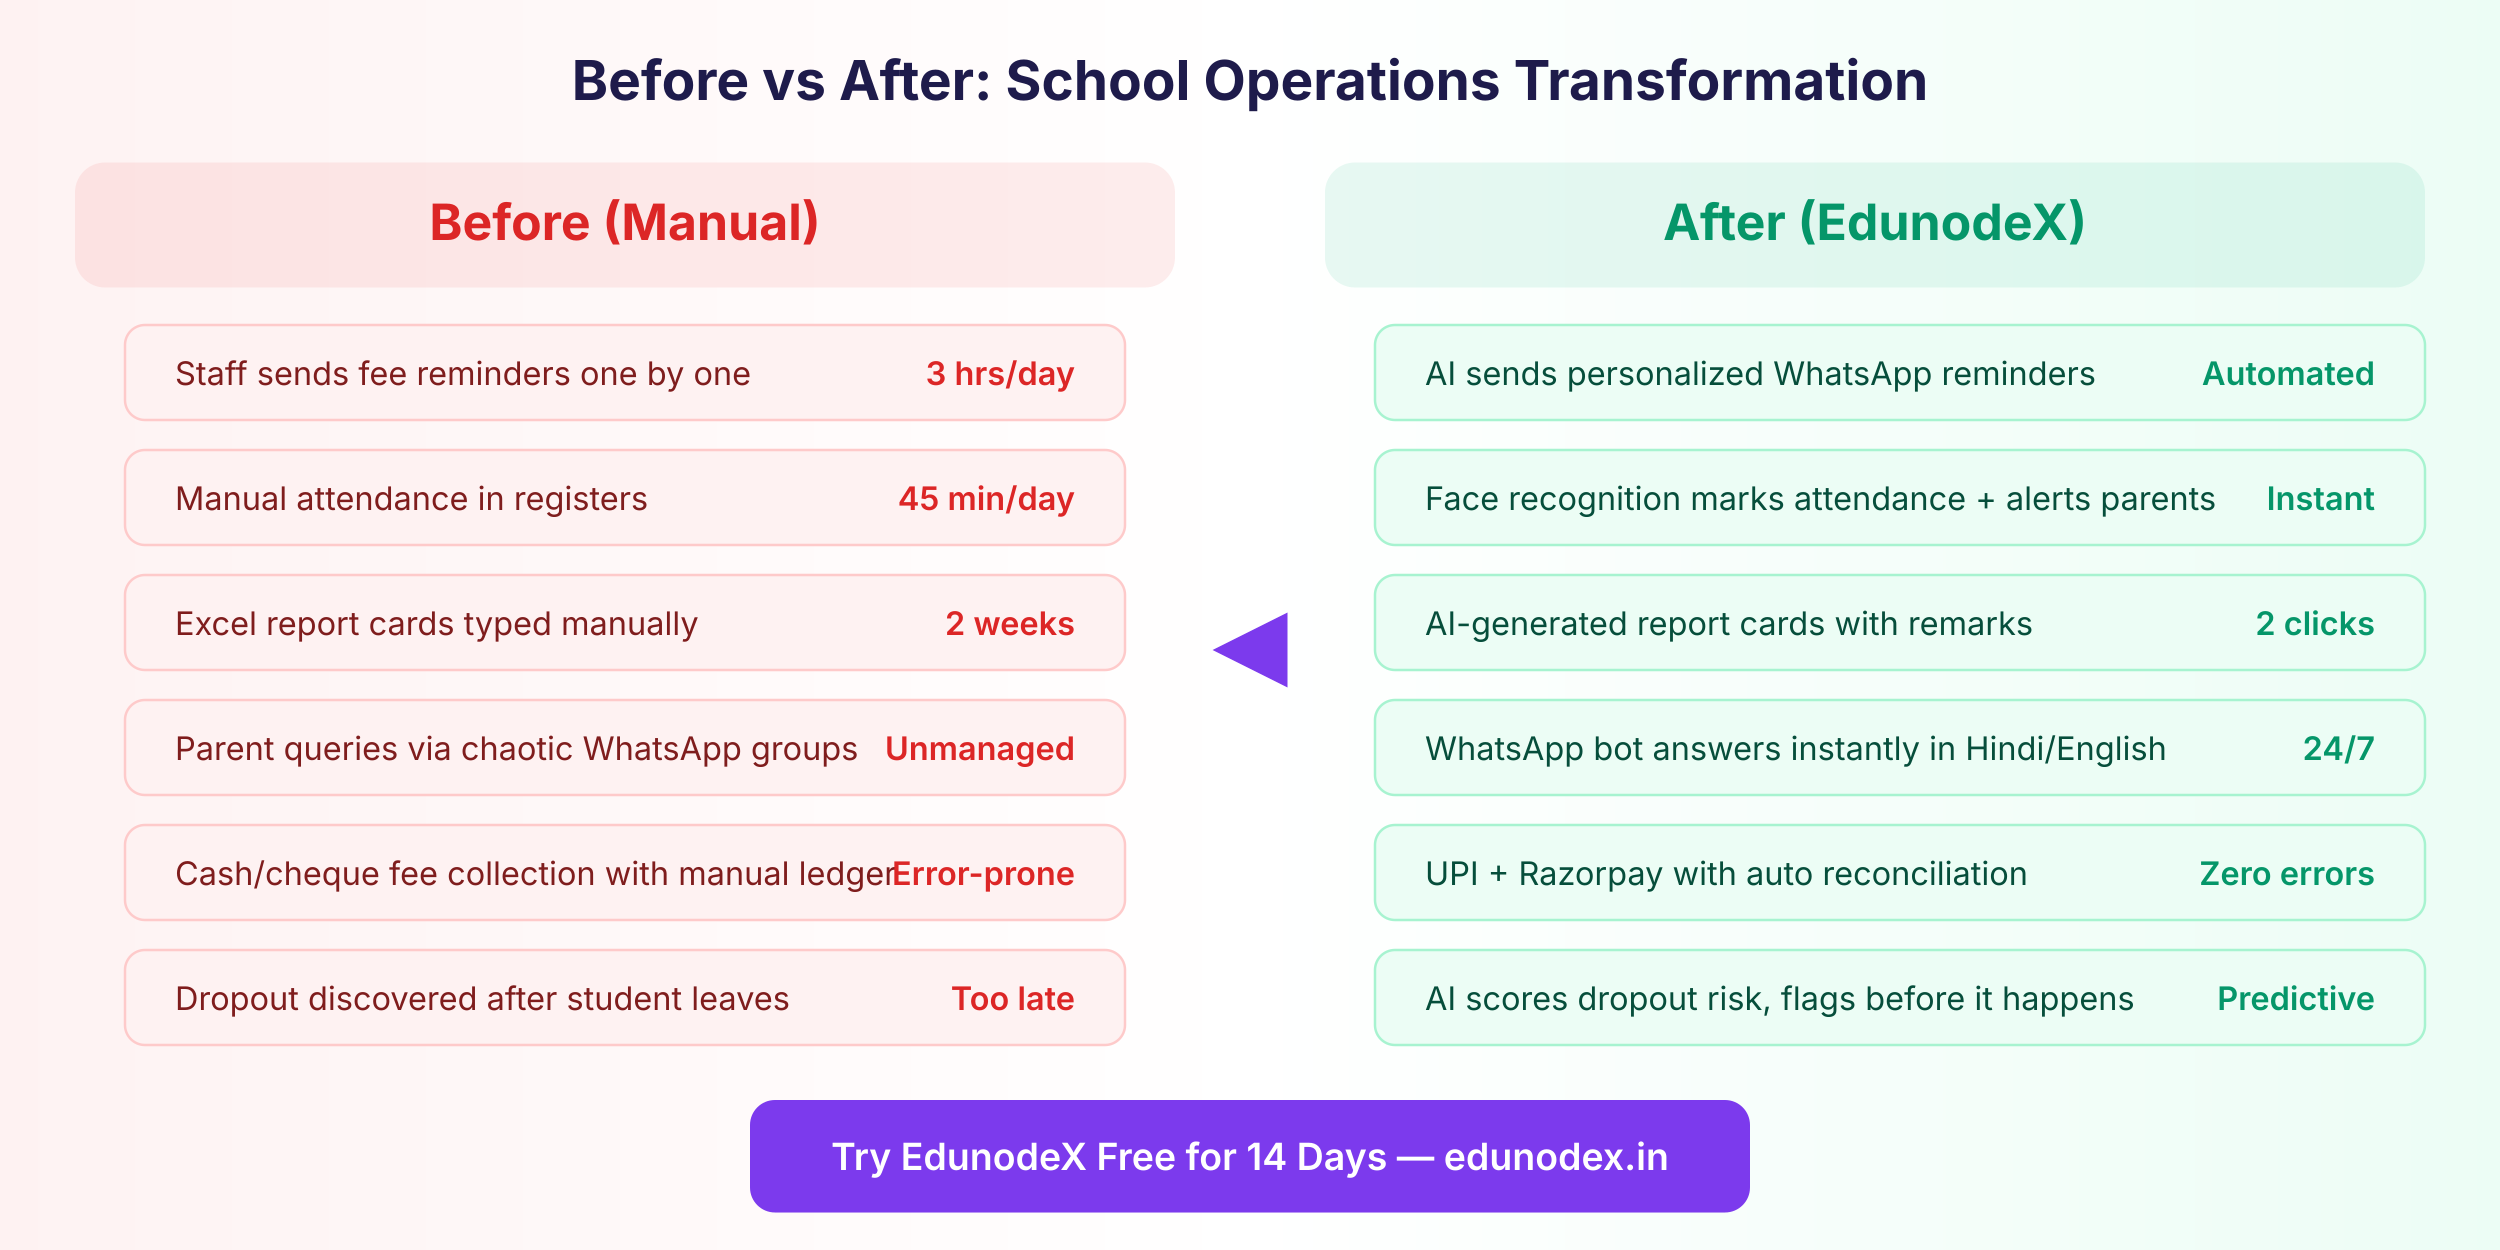
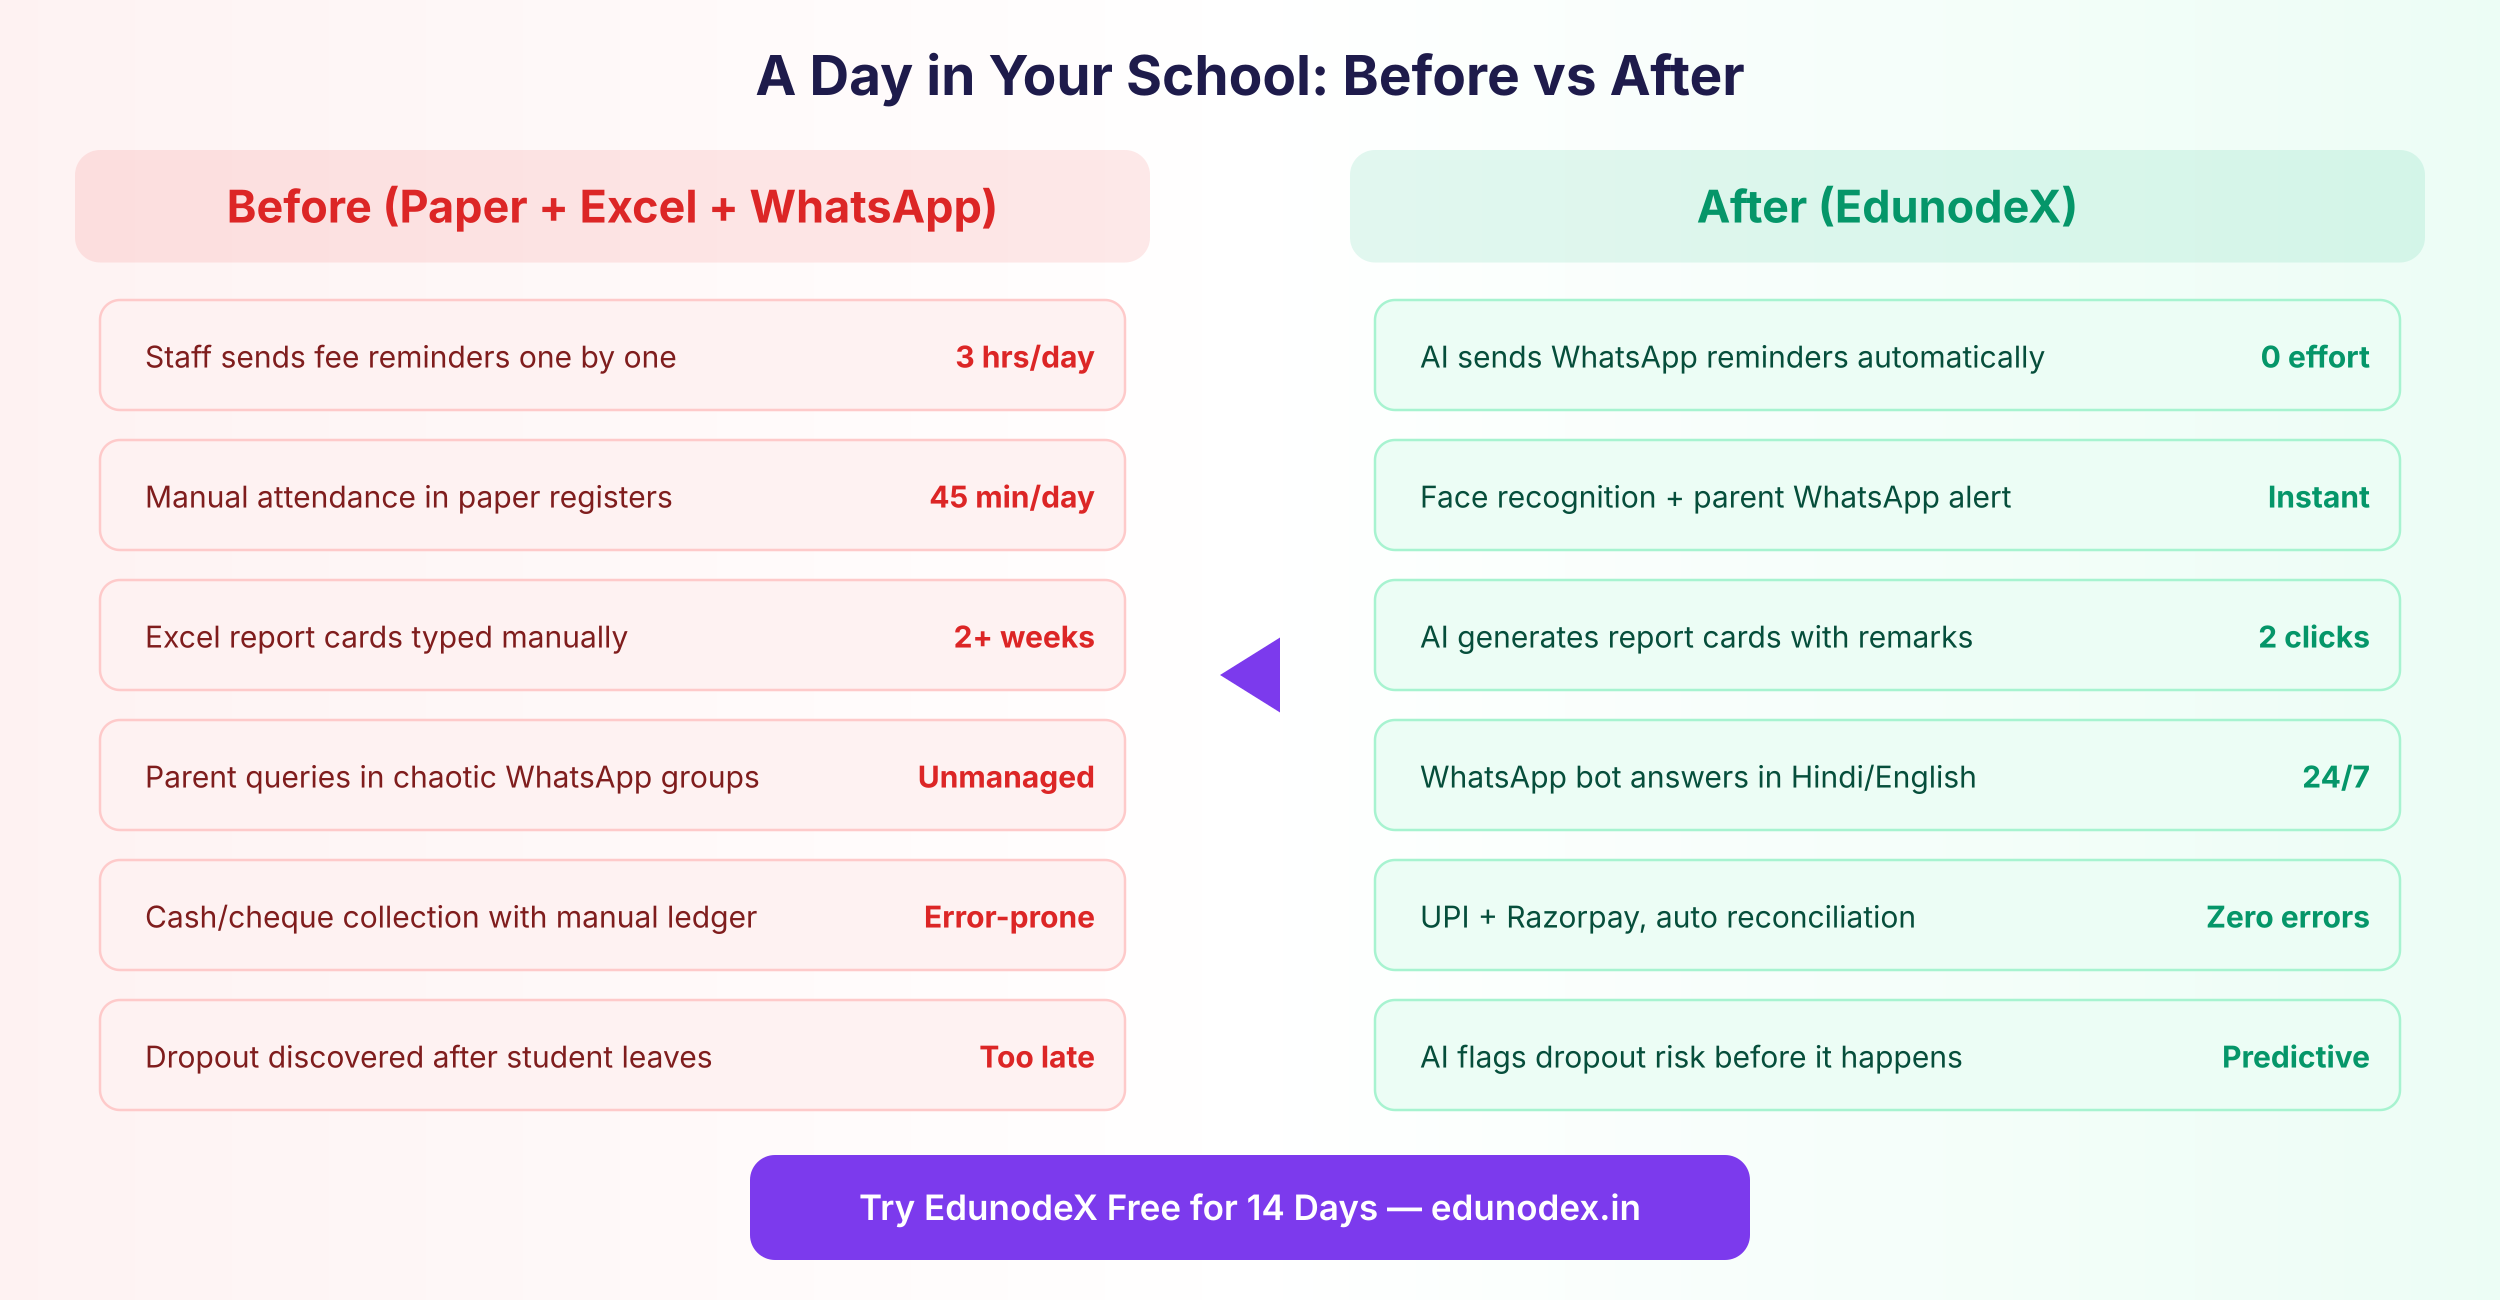
- <svg xmlns="http://www.w3.org/2000/svg" viewBox="0 0 1000 500" font-family="'Inter', 'Segoe UI', system-ui, sans-serif">
+ <svg xmlns="http://www.w3.org/2000/svg" viewBox="0 0 1000 520" font-family="Inter, Segoe UI, system-ui, sans-serif">
  <defs>
    <linearGradient id="bbg" x1="0%" y1="0%" x2="100%" y2="0%">
-       <stop offset="0%" style="stop-color:#fef2f2" />
-       <stop offset="50%" style="stop-color:#ffffff" />
-       <stop offset="100%" style="stop-color:#ecfdf5" />
+       <stop offset="0%" stop-color="#fef2f2" />
+       <stop offset="50%" stop-color="#ffffff" />
+       <stop offset="100%" stop-color="#ecfdf5" />
    </linearGradient>
  </defs>
-   <rect width="1000" height="500" fill="url(#bbg)" />
-   <text x="500" y="40" text-anchor="middle" fill="#1e1b4b" font-size="22" font-weight="700">Before vs After: School Operations Transformation</text>
-   <rect x="30" y="65" width="440" height="50" rx="12" fill="#ef4444" opacity="0.1" />
-   <text x="250" y="96" text-anchor="middle" fill="#dc2626" font-size="20" font-weight="700">Before (Manual)</text>
-   <g fill="#7f1d1d" font-size="13">
-     <rect x="50" y="130" width="400" height="38" rx="8" fill="#fef2f2" stroke="#fecaca" stroke-width="1" />
-     <text x="70" y="154">Staff sends fee reminders one by one</text>
-     <text x="430" y="154" text-anchor="end" fill="#dc2626" font-weight="600">3 hrs/day</text>
-     <rect x="50" y="180" width="400" height="38" rx="8" fill="#fef2f2" stroke="#fecaca" stroke-width="1" />
-     <text x="70" y="204">Manual attendance in registers</text>
-     <text x="430" y="204" text-anchor="end" fill="#dc2626" font-weight="600">45 min/day</text>
-     <rect x="50" y="230" width="400" height="38" rx="8" fill="#fef2f2" stroke="#fecaca" stroke-width="1" />
-     <text x="70" y="254">Excel report cards typed manually</text>
-     <text x="430" y="254" text-anchor="end" fill="#dc2626" font-weight="600">2 weeks</text>
-     <rect x="50" y="280" width="400" height="38" rx="8" fill="#fef2f2" stroke="#fecaca" stroke-width="1" />
-     <text x="70" y="304">Parent queries via chaotic WhatsApp groups</text>
-     <text x="430" y="304" text-anchor="end" fill="#dc2626" font-weight="600">Unmanaged</text>
-     <rect x="50" y="330" width="400" height="38" rx="8" fill="#fef2f2" stroke="#fecaca" stroke-width="1" />
-     <text x="70" y="354">Cash/cheque fee collection with manual ledger</text>
-     <text x="430" y="354" text-anchor="end" fill="#dc2626" font-weight="600">Error-prone</text>
-     <rect x="50" y="380" width="400" height="38" rx="8" fill="#fef2f2" stroke="#fecaca" stroke-width="1" />
-     <text x="70" y="404">Dropout discovered after student leaves</text>
-     <text x="430" y="404" text-anchor="end" fill="#dc2626" font-weight="600">Too late</text>
-   </g>
-   <polygon points="485,260 515,245 515,275" fill="#7c3aed" />
-   <rect x="530" y="65" width="440" height="50" rx="12" fill="#10b981" opacity="0.1" />
-   <text x="750" y="96" text-anchor="middle" fill="#059669" font-size="20" font-weight="700">After (EdunodeX)</text>
-   <g fill="#064e3b" font-size="13">
-     <rect x="550" y="130" width="420" height="38" rx="8" fill="#ecfdf5" stroke="#a7f3d0" stroke-width="1" />
-     <text x="570" y="154">AI sends personalized WhatsApp reminders</text>
-     <text x="950" y="154" text-anchor="end" fill="#059669" font-weight="600">Automated</text>
-     <rect x="550" y="180" width="420" height="38" rx="8" fill="#ecfdf5" stroke="#a7f3d0" stroke-width="1" />
-     <text x="570" y="204">Face recognition marks attendance + alerts parents</text>
-     <text x="950" y="204" text-anchor="end" fill="#059669" font-weight="600">Instant</text>
-     <rect x="550" y="230" width="420" height="38" rx="8" fill="#ecfdf5" stroke="#a7f3d0" stroke-width="1" />
-     <text x="570" y="254">AI-generated report cards with remarks</text>
-     <text x="950" y="254" text-anchor="end" fill="#059669" font-weight="600">2 clicks</text>
-     <rect x="550" y="280" width="420" height="38" rx="8" fill="#ecfdf5" stroke="#a7f3d0" stroke-width="1" />
-     <text x="570" y="304">WhatsApp bot answers instantly in Hindi/English</text>
-     <text x="950" y="304" text-anchor="end" fill="#059669" font-weight="600">24/7</text>
-     <rect x="550" y="330" width="420" height="38" rx="8" fill="#ecfdf5" stroke="#a7f3d0" stroke-width="1" />
-     <text x="570" y="354">UPI + Razorpay with auto reconciliation</text>
-     <text x="950" y="354" text-anchor="end" fill="#059669" font-weight="600">Zero errors</text>
-     <rect x="550" y="380" width="420" height="38" rx="8" fill="#ecfdf5" stroke="#a7f3d0" stroke-width="1" />
-     <text x="570" y="404">AI scores dropout risk, flags before it happens</text>
-     <text x="950" y="404" text-anchor="end" fill="#059669" font-weight="600">Predictive</text>
-   </g>
-   <rect x="300" y="440" width="400" height="45" rx="10" fill="#7c3aed" />
-   <text x="500" y="468" text-anchor="middle" fill="#ffffff" font-size="15" font-weight="600">Try EdunodeX Free for 14 Days — edunodex.in</text>
+   <rect width="1000" height="520" fill="url(#bbg)" />
+   <text x="500" y="38" text-anchor="middle" fill="#1e1b4b" font-size="22" font-weight="700">A Day in Your School: Before vs After</text>
+   <rect x="30" y="60" width="430" height="45" rx="10" fill="#ef4444" opacity="0.12" />
+   <text x="245" y="89" text-anchor="middle" fill="#dc2626" font-size="18" font-weight="700">Before (Paper + Excel + WhatsApp)</text>
+   <rect x="540" y="60" width="430" height="45" rx="10" fill="#10b981" opacity="0.12" />
+   <text x="755" y="89" text-anchor="middle" fill="#059669" font-size="18" font-weight="700">After (EdunodeX)</text>
+   <polygon points="488,270 512,255 512,285" fill="#7c3aed" />
+   <rect x="40" y="120" width="410" height="44" rx="8" fill="#fef2f2" stroke="#fecaca" stroke-width="1" />
+   <text x="58" y="147" fill="#7f1d1d" font-size="12">Staff sends fee reminders one by one</text>
+   <text x="438" y="147" text-anchor="end" fill="#dc2626" font-size="12" font-weight="700">3 hrs/day</text>
+   <rect x="550" y="120" width="410" height="44" rx="8" fill="#ecfdf5" stroke="#a7f3d0" stroke-width="1" />
+   <text x="568" y="147" fill="#064e3b" font-size="12">AI sends WhatsApp reminders automatically</text>
+   <text x="948" y="147" text-anchor="end" fill="#059669" font-size="12" font-weight="700">0 effort</text>
+   <rect x="40" y="176" width="410" height="44" rx="8" fill="#fef2f2" stroke="#fecaca" stroke-width="1" />
+   <text x="58" y="203" fill="#7f1d1d" font-size="12">Manual attendance in paper registers</text>
+   <text x="438" y="203" text-anchor="end" fill="#dc2626" font-size="12" font-weight="700">45 min/day</text>
+   <rect x="550" y="176" width="410" height="44" rx="8" fill="#ecfdf5" stroke="#a7f3d0" stroke-width="1" />
+   <text x="568" y="203" fill="#064e3b" font-size="12">Face recognition + parent WhatsApp alert</text>
+   <text x="948" y="203" text-anchor="end" fill="#059669" font-size="12" font-weight="700">Instant</text>
+   <rect x="40" y="232" width="410" height="44" rx="8" fill="#fef2f2" stroke="#fecaca" stroke-width="1" />
+   <text x="58" y="259" fill="#7f1d1d" font-size="12">Excel report cards typed manually</text>
+   <text x="438" y="259" text-anchor="end" fill="#dc2626" font-size="12" font-weight="700">2+ weeks</text>
+   <rect x="550" y="232" width="410" height="44" rx="8" fill="#ecfdf5" stroke="#a7f3d0" stroke-width="1" />
+   <text x="568" y="259" fill="#064e3b" font-size="12">AI generates report cards with remarks</text>
+   <text x="948" y="259" text-anchor="end" fill="#059669" font-size="12" font-weight="700">2 clicks</text>
+   <rect x="40" y="288" width="410" height="44" rx="8" fill="#fef2f2" stroke="#fecaca" stroke-width="1" />
+   <text x="58" y="315" fill="#7f1d1d" font-size="12">Parent queries in chaotic WhatsApp groups</text>
+   <text x="438" y="315" text-anchor="end" fill="#dc2626" font-size="12" font-weight="700">Unmanaged</text>
+   <rect x="550" y="288" width="410" height="44" rx="8" fill="#ecfdf5" stroke="#a7f3d0" stroke-width="1" />
+   <text x="568" y="315" fill="#064e3b" font-size="12">WhatsApp bot answers in Hindi/English</text>
+   <text x="948" y="315" text-anchor="end" fill="#059669" font-size="12" font-weight="700">24/7</text>
+   <rect x="40" y="344" width="410" height="44" rx="8" fill="#fef2f2" stroke="#fecaca" stroke-width="1" />
+   <text x="58" y="371" fill="#7f1d1d" font-size="12">Cash/cheque collection with manual ledger</text>
+   <text x="438" y="371" text-anchor="end" fill="#dc2626" font-size="12" font-weight="700">Error-prone</text>
+   <rect x="550" y="344" width="410" height="44" rx="8" fill="#ecfdf5" stroke="#a7f3d0" stroke-width="1" />
+   <text x="568" y="371" fill="#064e3b" font-size="12">UPI + Razorpay, auto reconciliation</text>
+   <text x="948" y="371" text-anchor="end" fill="#059669" font-size="12" font-weight="700">Zero errors</text>
+   <rect x="40" y="400" width="410" height="44" rx="8" fill="#fef2f2" stroke="#fecaca" stroke-width="1" />
+   <text x="58" y="427" fill="#7f1d1d" font-size="12">Dropout discovered after student leaves</text>
+   <text x="438" y="427" text-anchor="end" fill="#dc2626" font-size="12" font-weight="700">Too late</text>
+   <rect x="550" y="400" width="410" height="44" rx="8" fill="#ecfdf5" stroke="#a7f3d0" stroke-width="1" />
+   <text x="568" y="427" fill="#064e3b" font-size="12">AI flags dropout risk before it happens</text>
+   <text x="948" y="427" text-anchor="end" fill="#059669" font-size="12" font-weight="700">Predictive</text>
+   <rect x="300" y="462" width="400" height="42" rx="10" fill="#7c3aed" />
+   <text x="500" y="488" text-anchor="middle" fill="#ffffff" font-size="14" font-weight="600">Try EdunodeX Free for 14 Days — edunodex.in</text>
</svg>
